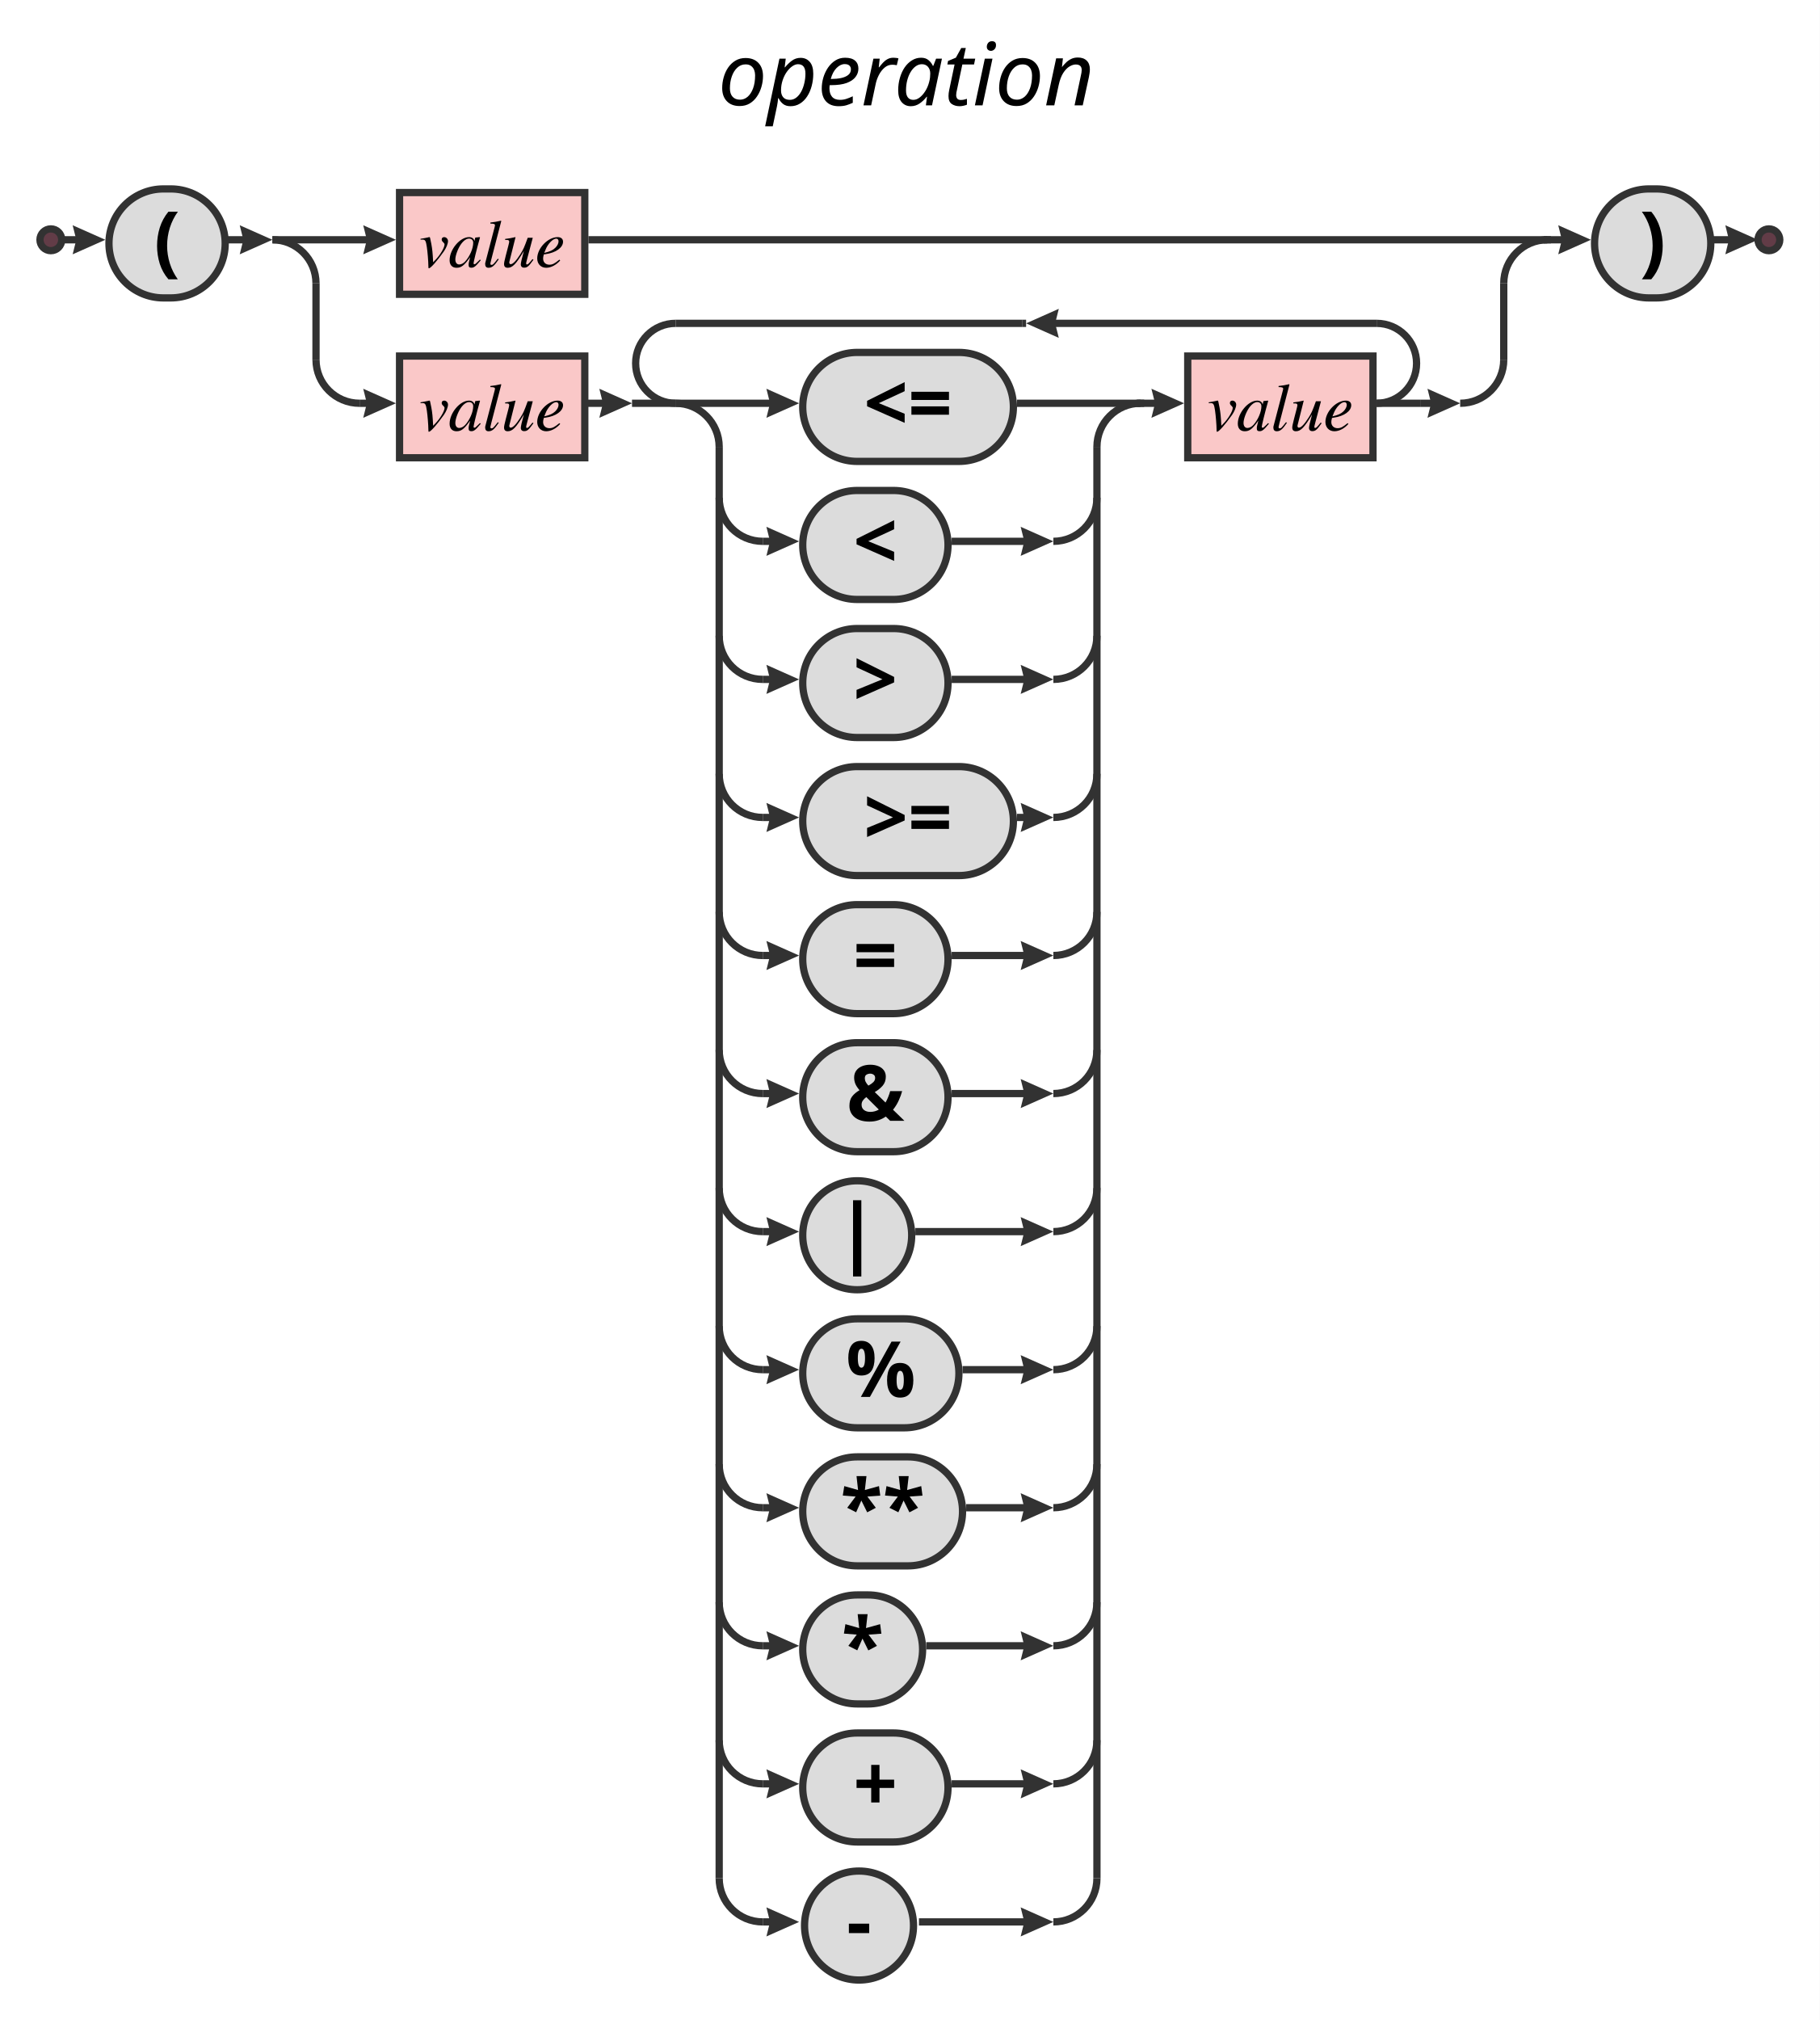
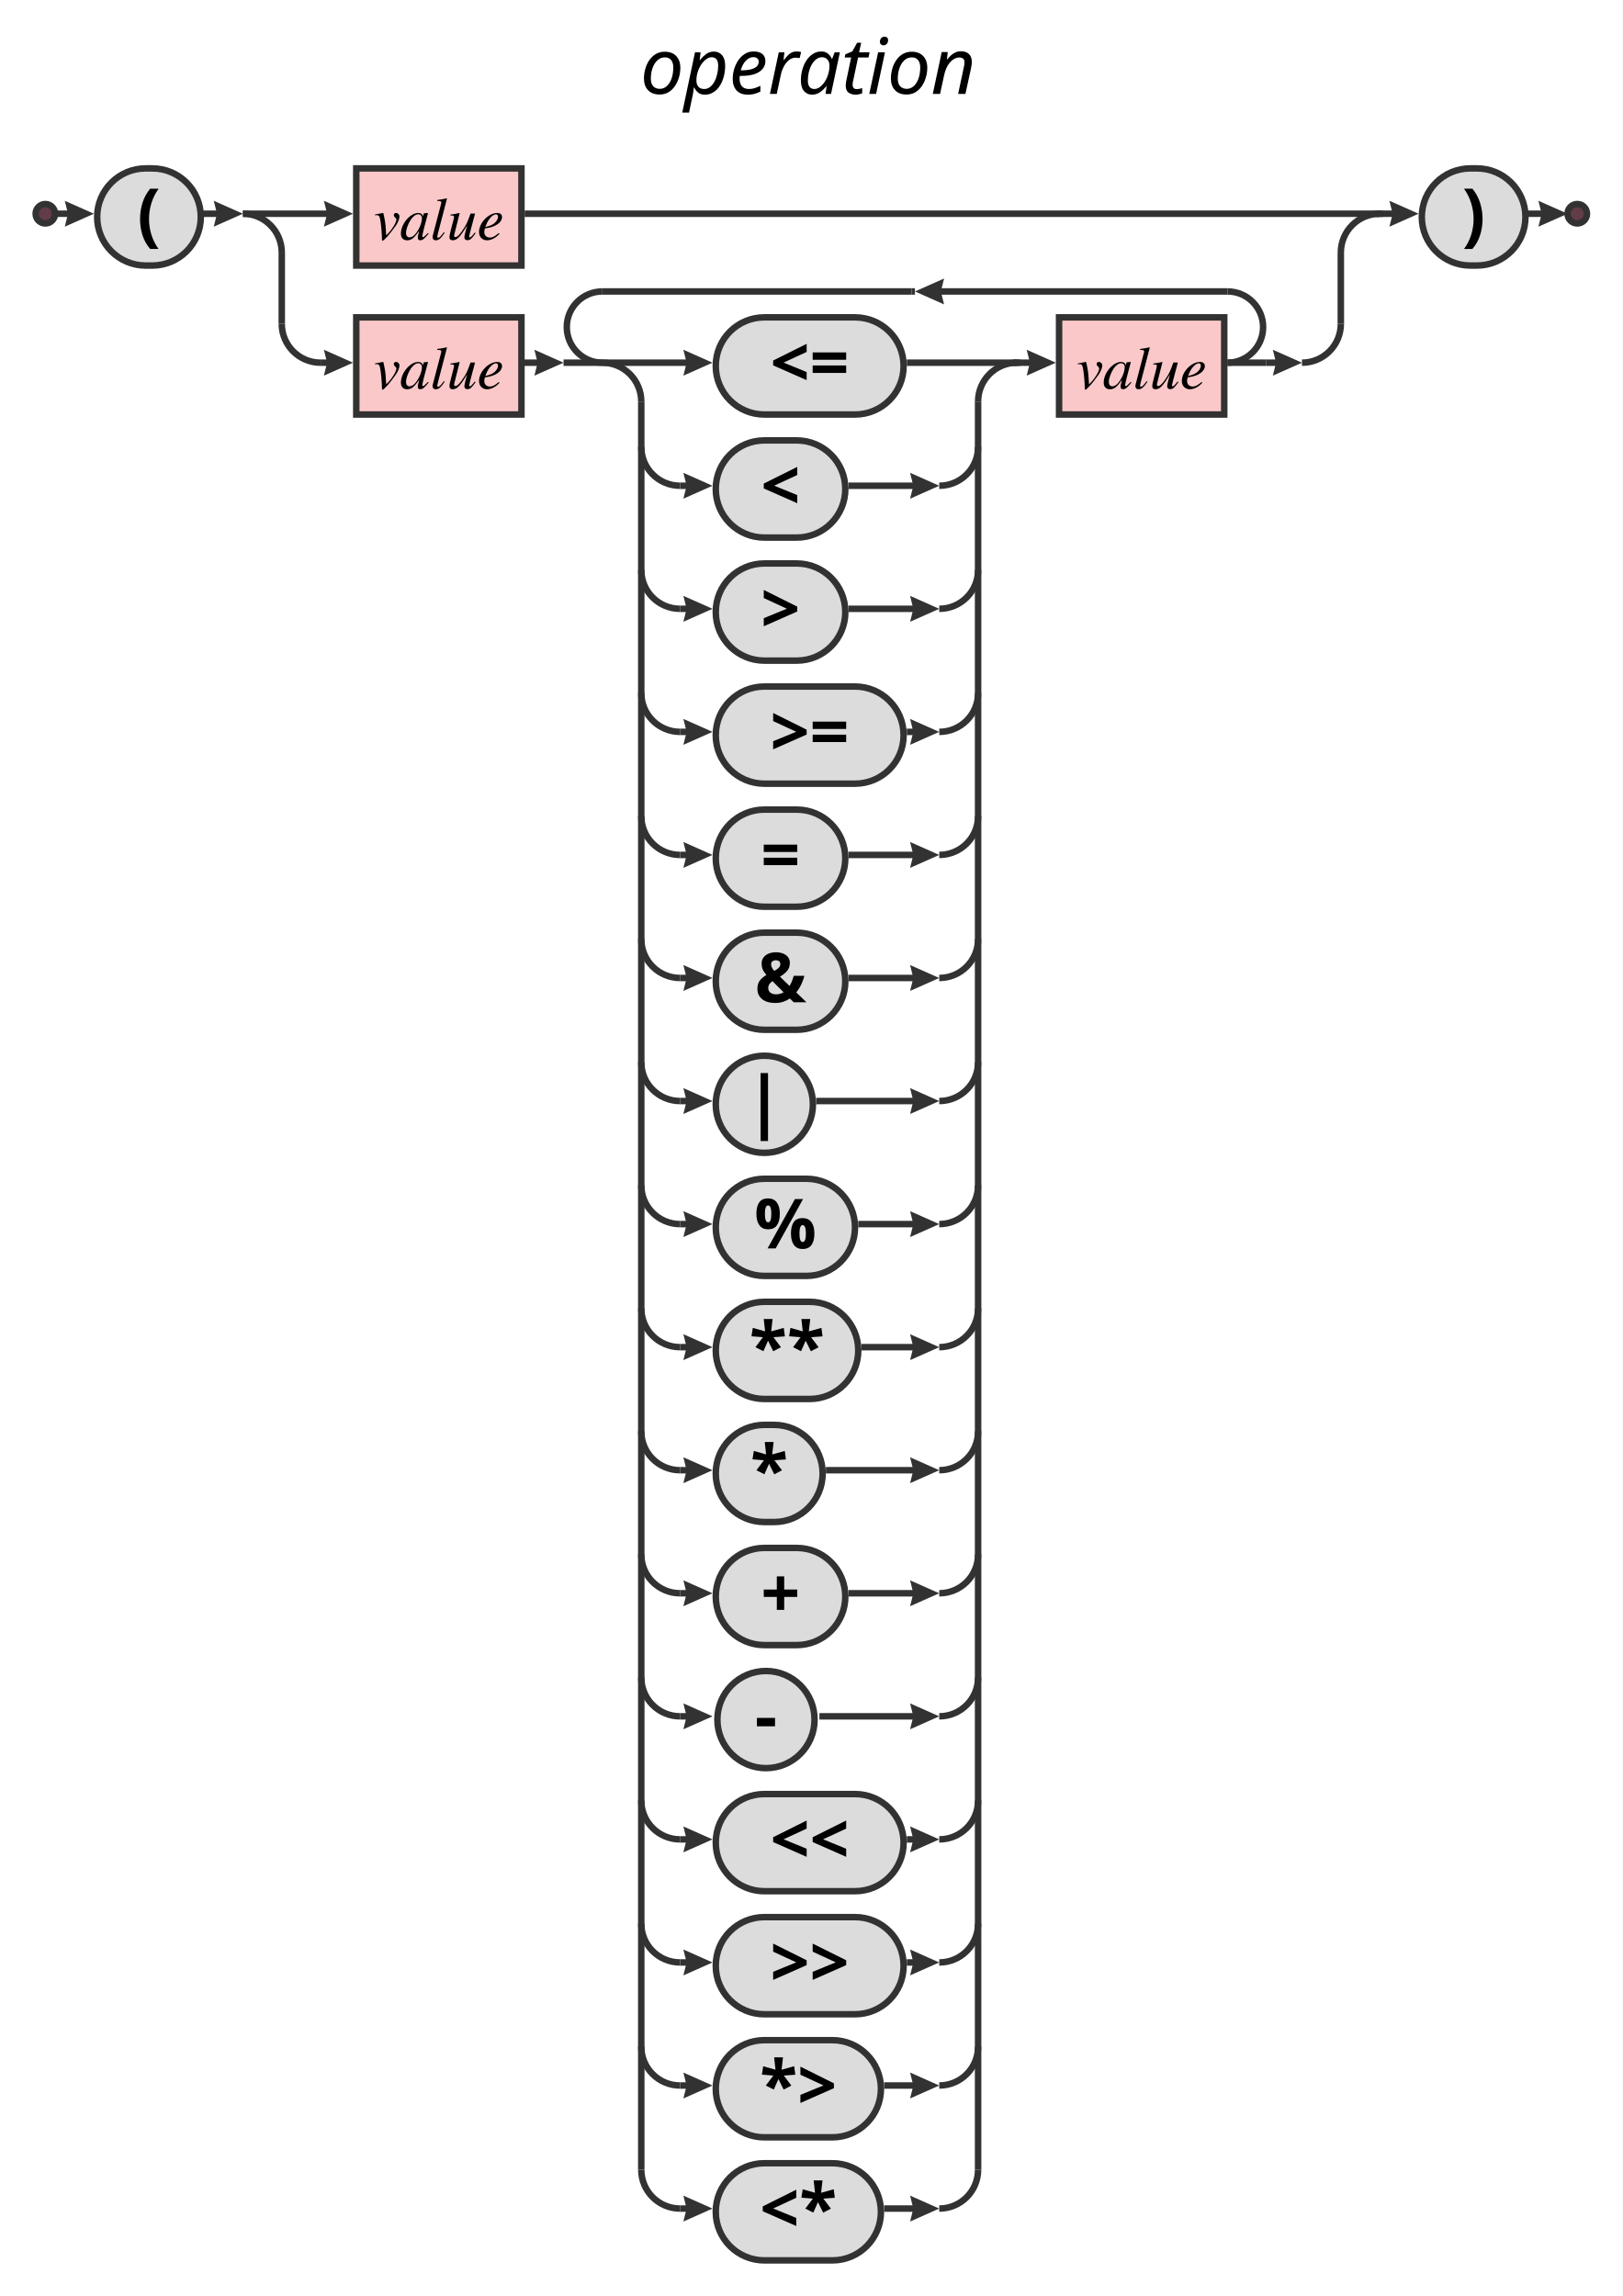
- <svg xmlns="http://www.w3.org/2000/svg" xml:space="preserve" width="501" height="556" version="1.1">
+ <svg xmlns="http://www.w3.org/2000/svg" xml:space="preserve" width="501" height="709" version="1.1">
  <style type="text/css">

+ .non-terminal_font {fill:#000000; text-anchor:middle;
+     font-family:Times; font-size:14pt; font-weight:normal; font-style:italic;}
+ .token_font {fill:#000000; text-anchor:middle;
+     font-family:Sans; font-size:16pt; font-weight:bold; font-style:normal;}
+ .space_font {fill:#000000; text-anchor:middle;
+     font-family:Sans; font-size:10pt; font-weight:normal; font-style:normal;}
+ .charclass_font {fill:#000000; text-anchor:middle;
+     font-family:Sans; font-size:16pt; font-weight:bold; font-style:normal;}
.definitive_font {fill:#000000; text-anchor:middle;
    font-family:Times; font-size:14pt; font-weight:normal; font-style:italic;}
- .space_font {fill:#000000; text-anchor:middle;
-     font-family:Sans; font-size:10pt; font-weight:normal; font-style:normal;}
- .title_font {fill:#000000; text-anchor:middle;
-     font-family:Sans; font-size:18pt; font-weight:normal; font-style:italic;}
.hash_font {fill:#000000; text-anchor:middle;
    font-family:Times; font-size:14pt; font-weight:normal; font-style:italic;}
.negative_font {fill:#000000; text-anchor:middle;
    font-family:Times; font-size:14pt; font-weight:normal; font-style:italic;}
- .token_font {fill:#000000; text-anchor:middle;
-     font-family:Sans; font-size:16pt; font-weight:bold; font-style:normal;}
- .charclass_font {fill:#000000; text-anchor:middle;
-     font-family:Sans; font-size:16pt; font-weight:bold; font-style:normal;}
- .non-terminal_font {fill:#000000; text-anchor:middle;
-     font-family:Times; font-size:14pt; font-weight:normal; font-style:italic;}
+ .title_font {fill:#000000; text-anchor:middle;
+     font-family:Sans; font-size:18pt; font-weight:normal; font-style:italic;}
.label {fill:#000;
  text-anchor:middle;
  font-size:16pt; font-weight:bold; font-family:Sans;}
.link {fill: #0D47A1;}
.link:hover {fill: #0D47A1; text-decoration:underline;}
.link:visited {fill: #4A148C;}

</style>
  <defs>
    <marker id="arrow" markerWidth="5" markerHeight="4" refX="2.5" refY="2" orient="auto" markerUnits="strokeWidth">
      <path d="M0,0 L0.5,2 L0,4 L4.5,2 z" fill="#323232" />
    </marker>
  </defs>
  <rect width="100%" height="100%" fill="white" />
-   <circle cx="14.0" cy="66.0" r="3.0" fill="#623C47" stroke-width="2" stroke="#323232" />
-   <path d="M45.0,82.0 A15.0,15.0 0 0,1 45.0,52.0 H47.0 A15.0,15.0 0 0,1 47.0,82.0 z" fill="#DCDCDC" stroke-width="2" stroke="#323232" />
+   <circle cx="14.0" cy="66.0" r="3.0" stroke-width="2" fill="#623C47" stroke="#323232" />
+   <path d="M45.0,82.0 A15.0,15.0 0 0,1 45.0,52.0 H47.0 A15.0,15.0 0 0,1 47.0,82.0 z" stroke-width="2" fill="#DCDCDC" stroke="#323232" />
  <text class="token_font" x="46.0" y="73.5">(</text>
-   <rect x="110.0" y="53.0" width="51.0" height="28.0" fill="#FAC8C8" stroke-width="2" stroke="#323232" />
-   <text class="definitive_font" x="135.5" y="73.5">value</text>
-   <rect x="110.0" y="98.0" width="51.0" height="28.0" fill="#FAC8C8" stroke-width="2" stroke="#323232" />
-   <text class="definitive_font" x="135.5" y="118.5">value</text>
-   <path d="M236.0,127.0 A15.0,15.0 0 0,1 236.0,97.0 H264.0 A15.0,15.0 0 0,1 264.0,127.0 z" fill="#DCDCDC" stroke-width="2" stroke="#323232" />
-   <text class="token_font" x="250.0" y="118.5">&lt;=</text>
-   <path d="M236.0,165.0 A15.0,15.0 0 0,1 236.0,135.0 H246.0 A15.0,15.0 0 0,1 246.0,165.0 z" fill="#DCDCDC" stroke-width="2" stroke="#323232" />
-   <text class="token_font" x="241.0" y="156.5">&lt;</text>
-   <path d="M236.0,203.0 A15.0,15.0 0 0,1 236.0,173.0 H246.0 A15.0,15.0 0 0,1 246.0,203.0 z" fill="#DCDCDC" stroke-width="2" stroke="#323232" />
-   <text class="token_font" x="241.0" y="194.5">&gt;</text>
-   <path d="M236.0,241.0 A15.0,15.0 0 0,1 236.0,211.0 H264.0 A15.0,15.0 0 0,1 264.0,241.0 z" fill="#DCDCDC" stroke-width="2" stroke="#323232" />
-   <text class="token_font" x="250.0" y="232.5">&gt;=</text>
-   <path d="M236.0,279.0 A15.0,15.0 0 0,1 236.0,249.0 H246.0 A15.0,15.0 0 0,1 246.0,279.0 z" fill="#DCDCDC" stroke-width="2" stroke="#323232" />
-   <text class="token_font" x="241.0" y="270.5">=</text>
-   <path d="M236.0,317.0 A15.0,15.0 0 0,1 236.0,287.0 H246.0 A15.0,15.0 0 0,1 246.0,317.0 z" fill="#DCDCDC" stroke-width="2" stroke="#323232" />
-   <text class="token_font" x="241.0" y="308.5">&amp;</text>
-   <circle cx="236.0" cy="340.0" r="15.0" fill="#DCDCDC" stroke-width="2" stroke="#323232" />
-   <text class="token_font" x="236.0" y="346.5">|</text>
-   <path d="M236.0,393.0 A15.0,15.0 0 0,1 236.0,363.0 H249.0 A15.0,15.0 0 0,1 249.0,393.0 z" fill="#DCDCDC" stroke-width="2" stroke="#323232" />
-   <text class="token_font" x="242.5" y="384.5">%</text>
-   <path d="M236.0,431.0 A15.0,15.0 0 0,1 236.0,401.0 H250.0 A15.0,15.0 0 0,1 250.0,431.0 z" fill="#DCDCDC" stroke-width="2" stroke="#323232" />
-   <text class="token_font" x="243.0" y="422.5">**</text>
-   <path d="M236.0,469.0 A15.0,15.0 0 0,1 236.0,439.0 H239.0 A15.0,15.0 0 0,1 239.0,469.0 z" fill="#DCDCDC" stroke-width="2" stroke="#323232" />
-   <text class="token_font" x="237.5" y="460.5">*</text>
-   <path d="M236.0,507.0 A15.0,15.0 0 0,1 236.0,477.0 H246.0 A15.0,15.0 0 0,1 246.0,507.0 z" fill="#DCDCDC" stroke-width="2" stroke="#323232" />
-   <text class="token_font" x="241.0" y="498.5">+</text>
-   <circle cx="236.5" cy="530.0" r="15.0" fill="#DCDCDC" stroke-width="2" stroke="#323232" />
-   <text class="token_font" x="236.5" y="536.5">-</text>
-   <line x1="186.0" y1="111.0" x2="216.0" y2="111.0" stroke-width="2" stroke="#323232" marker-end="url(#arrow)" />
-   <line x1="280.0" y1="111.0" x2="315.0" y2="111.0" stroke-width="2" stroke="#323232" />
-   <path d="M198.0,123.0 A12.0,12.0 0 0,0 186.0,111.0" fill="none" stroke-width="2" stroke="#323232" />
-   <line x1="210.0" y1="149.0" x2="216.0" y2="149.0" stroke-width="2" stroke="#323232" marker-end="url(#arrow)" />
-   <line x1="262.0" y1="149.0" x2="286.0" y2="149.0" stroke-width="2" stroke="#323232" marker-end="url(#arrow)" />
-   <path d="M198.0,137.0 A12.0,12.0 0 0,0 210.0,149.0" fill="none" stroke-width="2" stroke="#323232" />
-   <path d="M290.0,149.0 A12.0,12.0 0 0,0 302.0,137.0" fill="none" stroke-width="2" stroke="#323232" />
-   <line x1="210.0" y1="187.0" x2="216.0" y2="187.0" stroke-width="2" stroke="#323232" marker-end="url(#arrow)" />
-   <line x1="262.0" y1="187.0" x2="286.0" y2="187.0" stroke-width="2" stroke="#323232" marker-end="url(#arrow)" />
-   <path d="M198.0,175.0 A12.0,12.0 0 0,0 210.0,187.0" fill="none" stroke-width="2" stroke="#323232" />
-   <path d="M290.0,187.0 A12.0,12.0 0 0,0 302.0,175.0" fill="none" stroke-width="2" stroke="#323232" />
-   <line x1="210.0" y1="225.0" x2="216.0" y2="225.0" stroke-width="2" stroke="#323232" marker-end="url(#arrow)" />
-   <line x1="280.0" y1="225.0" x2="286.0" y2="225.0" stroke-width="2" stroke="#323232" marker-end="url(#arrow)" />
-   <path d="M198.0,213.0 A12.0,12.0 0 0,0 210.0,225.0" fill="none" stroke-width="2" stroke="#323232" />
-   <path d="M290.0,225.0 A12.0,12.0 0 0,0 302.0,213.0" fill="none" stroke-width="2" stroke="#323232" />
-   <line x1="210.0" y1="263.0" x2="216.0" y2="263.0" stroke-width="2" stroke="#323232" marker-end="url(#arrow)" />
-   <line x1="262.0" y1="263.0" x2="286.0" y2="263.0" stroke-width="2" stroke="#323232" marker-end="url(#arrow)" />
-   <path d="M198.0,251.0 A12.0,12.0 0 0,0 210.0,263.0" fill="none" stroke-width="2" stroke="#323232" />
-   <path d="M290.0,263.0 A12.0,12.0 0 0,0 302.0,251.0" fill="none" stroke-width="2" stroke="#323232" />
-   <line x1="210.0" y1="301.0" x2="216.0" y2="301.0" stroke-width="2" stroke="#323232" marker-end="url(#arrow)" />
-   <line x1="262.0" y1="301.0" x2="286.0" y2="301.0" stroke-width="2" stroke="#323232" marker-end="url(#arrow)" />
-   <path d="M198.0,289.0 A12.0,12.0 0 0,0 210.0,301.0" fill="none" stroke-width="2" stroke="#323232" />
-   <path d="M290.0,301.0 A12.0,12.0 0 0,0 302.0,289.0" fill="none" stroke-width="2" stroke="#323232" />
-   <line x1="210.0" y1="339.0" x2="216.0" y2="339.0" stroke-width="2" stroke="#323232" marker-end="url(#arrow)" />
-   <line x1="252.0" y1="339.0" x2="286.0" y2="339.0" stroke-width="2" stroke="#323232" marker-end="url(#arrow)" />
-   <path d="M198.0,327.0 A12.0,12.0 0 0,0 210.0,339.0" fill="none" stroke-width="2" stroke="#323232" />
-   <path d="M290.0,339.0 A12.0,12.0 0 0,0 302.0,327.0" fill="none" stroke-width="2" stroke="#323232" />
-   <line x1="210.0" y1="377.0" x2="216.0" y2="377.0" stroke-width="2" stroke="#323232" marker-end="url(#arrow)" />
-   <line x1="265.0" y1="377.0" x2="286.0" y2="377.0" stroke-width="2" stroke="#323232" marker-end="url(#arrow)" />
-   <path d="M198.0,365.0 A12.0,12.0 0 0,0 210.0,377.0" fill="none" stroke-width="2" stroke="#323232" />
-   <path d="M290.0,377.0 A12.0,12.0 0 0,0 302.0,365.0" fill="none" stroke-width="2" stroke="#323232" />
-   <line x1="210.0" y1="415.0" x2="216.0" y2="415.0" stroke-width="2" stroke="#323232" marker-end="url(#arrow)" />
-   <line x1="266.0" y1="415.0" x2="286.0" y2="415.0" stroke-width="2" stroke="#323232" marker-end="url(#arrow)" />
-   <path d="M198.0,403.0 A12.0,12.0 0 0,0 210.0,415.0" fill="none" stroke-width="2" stroke="#323232" />
-   <path d="M290.0,415.0 A12.0,12.0 0 0,0 302.0,403.0" fill="none" stroke-width="2" stroke="#323232" />
-   <line x1="210.0" y1="453.0" x2="216.0" y2="453.0" stroke-width="2" stroke="#323232" marker-end="url(#arrow)" />
-   <line x1="255.0" y1="453.0" x2="286.0" y2="453.0" stroke-width="2" stroke="#323232" marker-end="url(#arrow)" />
-   <path d="M198.0,441.0 A12.0,12.0 0 0,0 210.0,453.0" fill="none" stroke-width="2" stroke="#323232" />
-   <path d="M290.0,453.0 A12.0,12.0 0 0,0 302.0,441.0" fill="none" stroke-width="2" stroke="#323232" />
-   <line x1="210.0" y1="491.0" x2="216.0" y2="491.0" stroke-width="2" stroke="#323232" marker-end="url(#arrow)" />
-   <line x1="262.0" y1="491.0" x2="286.0" y2="491.0" stroke-width="2" stroke="#323232" marker-end="url(#arrow)" />
-   <path d="M198.0,479.0 A12.0,12.0 0 0,0 210.0,491.0" fill="none" stroke-width="2" stroke="#323232" />
-   <path d="M290.0,491.0 A12.0,12.0 0 0,0 302.0,479.0" fill="none" stroke-width="2" stroke="#323232" />
-   <line x1="210.0" y1="529.0" x2="216.0" y2="529.0" stroke-width="2" stroke="#323232" marker-end="url(#arrow)" />
-   <line x1="253.0" y1="529.0" x2="286.0" y2="529.0" stroke-width="2" stroke="#323232" marker-end="url(#arrow)" />
-   <path d="M198.0,517.0 A12.0,12.0 0 0,0 210.0,529.0" fill="none" stroke-width="2" stroke="#323232" />
-   <path d="M290.0,529.0 A12.0,12.0 0 0,0 302.0,517.0" fill="none" stroke-width="2" stroke="#323232" />
-   <path d="M314.0,111.0 A12.0,12.0 0 0,0 302.0,123.0" fill="none" stroke-width="2" stroke="#323232" />
-   <line x1="198.0" y1="517.0" x2="198.0" y2="123.0" stroke-width="2" stroke="#323232" />
-   <line x1="302.0" y1="517.0" x2="302.0" y2="123.0" stroke-width="2" stroke="#323232" />
-   <rect x="327.0" y="98.0" width="51.0" height="28.0" fill="#FAC8C8" stroke-width="2" stroke="#323232" />
-   <text class="definitive_font" x="352.5" y="118.5">value</text>
-   <line x1="313.0" y1="111.0" x2="322.0" y2="111.0" stroke-width="2" stroke="#323232" marker-end="url(#arrow)" />
-   <line x1="281.5" y1="89.0" x2="282.5" y2="89.0" stroke-width="2" stroke="#323232" />
-   <line x1="186.0" y1="89.0" x2="281.5" y2="89.0" stroke-width="2" stroke="#323232" />
-   <line x1="379.0" y1="89.0" x2="286.5" y2="89" stroke-width="2" stroke="#323232" marker-end="url(#arrow)" />
-   <line x1="174.0" y1="111.0" x2="186.0" y2="111.0" stroke-width="2" stroke="#323232" />
-   <path d="M186.0,89.0 A11.0,11.0 0 0,0 186.0,111.0" fill="none" stroke-width="2" stroke="#323232" />
-   <path d="M379.0,111.0 A11.0,11.0 0 0,0 379.0,89.0" fill="none" stroke-width="2" stroke="#323232" />
-   <line x1="379.0" y1="111.0" x2="391.0" y2="111.0" stroke-width="2" stroke="#323232" />
-   <line x1="161.0" y1="111.0" x2="170.0" y2="111.0" stroke-width="2" stroke="#323232" marker-end="url(#arrow)" />
+   <rect x="110.0" y="52.0" width="51.0" height="30.0" stroke-width="2" fill="#FAC8C8" stroke="#323232" />
+   <text class="definitive_font" x="135.5" y="74.0">value</text>
+   <rect x="110.0" y="98.0" width="51.0" height="30.0" stroke-width="2" fill="#FAC8C8" stroke="#323232" />
+   <text class="definitive_font" x="135.5" y="120.0">value</text>
+   <path d="M236.0,128.0 A15.0,15.0 0 0,1 236.0,98.0 H264.0 A15.0,15.0 0 0,1 264.0,128.0 z" stroke-width="2" fill="#DCDCDC" stroke="#323232" />
+   <text class="token_font" x="250.0" y="119.5">&lt;=</text>
+   <path d="M236.0,166.0 A15.0,15.0 0 0,1 236.0,136.0 H246.0 A15.0,15.0 0 0,1 246.0,166.0 z" stroke-width="2" fill="#DCDCDC" stroke="#323232" />
+   <text class="token_font" x="241.0" y="157.5">&lt;</text>
+   <path d="M236.0,204.0 A15.0,15.0 0 0,1 236.0,174.0 H246.0 A15.0,15.0 0 0,1 246.0,204.0 z" stroke-width="2" fill="#DCDCDC" stroke="#323232" />
+   <text class="token_font" x="241.0" y="195.5">&gt;</text>
+   <path d="M236.0,242.0 A15.0,15.0 0 0,1 236.0,212.0 H264.0 A15.0,15.0 0 0,1 264.0,242.0 z" stroke-width="2" fill="#DCDCDC" stroke="#323232" />
+   <text class="token_font" x="250.0" y="233.5">&gt;=</text>
+   <path d="M236.0,280.0 A15.0,15.0 0 0,1 236.0,250.0 H246.0 A15.0,15.0 0 0,1 246.0,280.0 z" stroke-width="2" fill="#DCDCDC" stroke="#323232" />
+   <text class="token_font" x="241.0" y="271.5">=</text>
+   <path d="M236.0,318.0 A15.0,15.0 0 0,1 236.0,288.0 H246.0 A15.0,15.0 0 0,1 246.0,318.0 z" stroke-width="2" fill="#DCDCDC" stroke="#323232" />
+   <text class="token_font" x="241.0" y="309.5">&amp;</text>
+   <circle cx="236.0" cy="341.0" r="15.0" stroke-width="2" fill="#DCDCDC" stroke="#323232" />
+   <text class="token_font" x="236.0" y="347.5">|</text>
+   <path d="M236.0,394.0 A15.0,15.0 0 0,1 236.0,364.0 H249.0 A15.0,15.0 0 0,1 249.0,394.0 z" stroke-width="2" fill="#DCDCDC" stroke="#323232" />
+   <text class="token_font" x="242.5" y="385.5">%</text>
+   <path d="M236.0,432.0 A15.0,15.0 0 0,1 236.0,402.0 H250.0 A15.0,15.0 0 0,1 250.0,432.0 z" stroke-width="2" fill="#DCDCDC" stroke="#323232" />
+   <text class="token_font" x="243.0" y="423.5">**</text>
+   <path d="M236.0,470.0 A15.0,15.0 0 0,1 236.0,440.0 H239.0 A15.0,15.0 0 0,1 239.0,470.0 z" stroke-width="2" fill="#DCDCDC" stroke="#323232" />
+   <text class="token_font" x="237.5" y="461.5">*</text>
+   <path d="M236.0,508.0 A15.0,15.0 0 0,1 236.0,478.0 H246.0 A15.0,15.0 0 0,1 246.0,508.0 z" stroke-width="2" fill="#DCDCDC" stroke="#323232" />
+   <text class="token_font" x="241.0" y="499.5">+</text>
+   <circle cx="236.5" cy="531.0" r="15.0" stroke-width="2" fill="#DCDCDC" stroke="#323232" />
+   <text class="token_font" x="236.5" y="537.5">-</text>
+   <path d="M236.0,584.0 A15.0,15.0 0 0,1 236.0,554.0 H264.0 A15.0,15.0 0 0,1 264.0,584.0 z" stroke-width="2" fill="#DCDCDC" stroke="#323232" />
+   <text class="token_font" x="250.0" y="575.5">&lt;&lt;</text>
+   <path d="M236.0,622.0 A15.0,15.0 0 0,1 236.0,592.0 H264.0 A15.0,15.0 0 0,1 264.0,622.0 z" stroke-width="2" fill="#DCDCDC" stroke="#323232" />
+   <text class="token_font" x="250.0" y="613.5">&gt;&gt;</text>
+   <path d="M236.0,660.0 A15.0,15.0 0 0,1 236.0,630.0 H257.0 A15.0,15.0 0 0,1 257.0,660.0 z" stroke-width="2" fill="#DCDCDC" stroke="#323232" />
+   <text class="token_font" x="246.5" y="651.5">*&gt;</text>
+   <path d="M236.0,698.0 A15.0,15.0 0 0,1 236.0,668.0 H257.0 A15.0,15.0 0 0,1 257.0,698.0 z" stroke-width="2" fill="#DCDCDC" stroke="#323232" />
+   <text class="token_font" x="246.5" y="689.5">&lt;*</text>
+   <line x1="186.0" y1="112.0" x2="216.0" y2="112.0" stroke-width="2" stroke="#323232" marker-end="url(#arrow)" />
+   <line x1="280.0" y1="112.0" x2="315.0" y2="112.0" stroke-width="2" stroke="#323232" />
+   <path d="M198.0,124.0 A12.0,12.0 0 0,0 186.0,112.0" stroke-width="2" fill="none" stroke="#323232" />
+   <line x1="210.0" y1="150.0" x2="216.0" y2="150.0" stroke-width="2" stroke="#323232" marker-end="url(#arrow)" />
+   <line x1="262.0" y1="150.0" x2="286.0" y2="150.0" stroke-width="2" stroke="#323232" marker-end="url(#arrow)" />
+   <path d="M198.0,138.0 A12.0,12.0 0 0,0 210.0,150.0" stroke-width="2" fill="none" stroke="#323232" />
+   <path d="M290.0,150.0 A12.0,12.0 0 0,0 302.0,138.0" stroke-width="2" fill="none" stroke="#323232" />
+   <line x1="210.0" y1="188.0" x2="216.0" y2="188.0" stroke-width="2" stroke="#323232" marker-end="url(#arrow)" />
+   <line x1="262.0" y1="188.0" x2="286.0" y2="188.0" stroke-width="2" stroke="#323232" marker-end="url(#arrow)" />
+   <path d="M198.0,176.0 A12.0,12.0 0 0,0 210.0,188.0" stroke-width="2" fill="none" stroke="#323232" />
+   <path d="M290.0,188.0 A12.0,12.0 0 0,0 302.0,176.0" stroke-width="2" fill="none" stroke="#323232" />
+   <line x1="210.0" y1="226.0" x2="216.0" y2="226.0" stroke-width="2" stroke="#323232" marker-end="url(#arrow)" />
+   <line x1="280.0" y1="226.0" x2="286.0" y2="226.0" stroke-width="2" stroke="#323232" marker-end="url(#arrow)" />
+   <path d="M198.0,214.0 A12.0,12.0 0 0,0 210.0,226.0" stroke-width="2" fill="none" stroke="#323232" />
+   <path d="M290.0,226.0 A12.0,12.0 0 0,0 302.0,214.0" stroke-width="2" fill="none" stroke="#323232" />
+   <line x1="210.0" y1="264.0" x2="216.0" y2="264.0" stroke-width="2" stroke="#323232" marker-end="url(#arrow)" />
+   <line x1="262.0" y1="264.0" x2="286.0" y2="264.0" stroke-width="2" stroke="#323232" marker-end="url(#arrow)" />
+   <path d="M198.0,252.0 A12.0,12.0 0 0,0 210.0,264.0" stroke-width="2" fill="none" stroke="#323232" />
+   <path d="M290.0,264.0 A12.0,12.0 0 0,0 302.0,252.0" stroke-width="2" fill="none" stroke="#323232" />
+   <line x1="210.0" y1="302.0" x2="216.0" y2="302.0" stroke-width="2" stroke="#323232" marker-end="url(#arrow)" />
+   <line x1="262.0" y1="302.0" x2="286.0" y2="302.0" stroke-width="2" stroke="#323232" marker-end="url(#arrow)" />
+   <path d="M198.0,290.0 A12.0,12.0 0 0,0 210.0,302.0" stroke-width="2" fill="none" stroke="#323232" />
+   <path d="M290.0,302.0 A12.0,12.0 0 0,0 302.0,290.0" stroke-width="2" fill="none" stroke="#323232" />
+   <line x1="210.0" y1="340.0" x2="216.0" y2="340.0" stroke-width="2" stroke="#323232" marker-end="url(#arrow)" />
+   <line x1="252.0" y1="340.0" x2="286.0" y2="340.0" stroke-width="2" stroke="#323232" marker-end="url(#arrow)" />
+   <path d="M198.0,328.0 A12.0,12.0 0 0,0 210.0,340.0" stroke-width="2" fill="none" stroke="#323232" />
+   <path d="M290.0,340.0 A12.0,12.0 0 0,0 302.0,328.0" stroke-width="2" fill="none" stroke="#323232" />
+   <line x1="210.0" y1="378.0" x2="216.0" y2="378.0" stroke-width="2" stroke="#323232" marker-end="url(#arrow)" />
+   <line x1="265.0" y1="378.0" x2="286.0" y2="378.0" stroke-width="2" stroke="#323232" marker-end="url(#arrow)" />
+   <path d="M198.0,366.0 A12.0,12.0 0 0,0 210.0,378.0" stroke-width="2" fill="none" stroke="#323232" />
+   <path d="M290.0,378.0 A12.0,12.0 0 0,0 302.0,366.0" stroke-width="2" fill="none" stroke="#323232" />
+   <line x1="210.0" y1="416.0" x2="216.0" y2="416.0" stroke-width="2" stroke="#323232" marker-end="url(#arrow)" />
+   <line x1="266.0" y1="416.0" x2="286.0" y2="416.0" stroke-width="2" stroke="#323232" marker-end="url(#arrow)" />
+   <path d="M198.0,404.0 A12.0,12.0 0 0,0 210.0,416.0" stroke-width="2" fill="none" stroke="#323232" />
+   <path d="M290.0,416.0 A12.0,12.0 0 0,0 302.0,404.0" stroke-width="2" fill="none" stroke="#323232" />
+   <line x1="210.0" y1="454.0" x2="216.0" y2="454.0" stroke-width="2" stroke="#323232" marker-end="url(#arrow)" />
+   <line x1="255.0" y1="454.0" x2="286.0" y2="454.0" stroke-width="2" stroke="#323232" marker-end="url(#arrow)" />
+   <path d="M198.0,442.0 A12.0,12.0 0 0,0 210.0,454.0" stroke-width="2" fill="none" stroke="#323232" />
+   <path d="M290.0,454.0 A12.0,12.0 0 0,0 302.0,442.0" stroke-width="2" fill="none" stroke="#323232" />
+   <line x1="210.0" y1="492.0" x2="216.0" y2="492.0" stroke-width="2" stroke="#323232" marker-end="url(#arrow)" />
+   <line x1="262.0" y1="492.0" x2="286.0" y2="492.0" stroke-width="2" stroke="#323232" marker-end="url(#arrow)" />
+   <path d="M198.0,480.0 A12.0,12.0 0 0,0 210.0,492.0" stroke-width="2" fill="none" stroke="#323232" />
+   <path d="M290.0,492.0 A12.0,12.0 0 0,0 302.0,480.0" stroke-width="2" fill="none" stroke="#323232" />
+   <line x1="210.0" y1="530.0" x2="216.0" y2="530.0" stroke-width="2" stroke="#323232" marker-end="url(#arrow)" />
+   <line x1="253.0" y1="530.0" x2="286.0" y2="530.0" stroke-width="2" stroke="#323232" marker-end="url(#arrow)" />
+   <path d="M198.0,518.0 A12.0,12.0 0 0,0 210.0,530.0" stroke-width="2" fill="none" stroke="#323232" />
+   <path d="M290.0,530.0 A12.0,12.0 0 0,0 302.0,518.0" stroke-width="2" fill="none" stroke="#323232" />
+   <line x1="210.0" y1="568.0" x2="216.0" y2="568.0" stroke-width="2" stroke="#323232" marker-end="url(#arrow)" />
+   <line x1="280.0" y1="568.0" x2="286.0" y2="568.0" stroke-width="2" stroke="#323232" marker-end="url(#arrow)" />
+   <path d="M198.0,556.0 A12.0,12.0 0 0,0 210.0,568.0" stroke-width="2" fill="none" stroke="#323232" />
+   <path d="M290.0,568.0 A12.0,12.0 0 0,0 302.0,556.0" stroke-width="2" fill="none" stroke="#323232" />
+   <line x1="210.0" y1="606.0" x2="216.0" y2="606.0" stroke-width="2" stroke="#323232" marker-end="url(#arrow)" />
+   <line x1="280.0" y1="606.0" x2="286.0" y2="606.0" stroke-width="2" stroke="#323232" marker-end="url(#arrow)" />
+   <path d="M198.0,594.0 A12.0,12.0 0 0,0 210.0,606.0" stroke-width="2" fill="none" stroke="#323232" />
+   <path d="M290.0,606.0 A12.0,12.0 0 0,0 302.0,594.0" stroke-width="2" fill="none" stroke="#323232" />
+   <line x1="210.0" y1="644.0" x2="216.0" y2="644.0" stroke-width="2" stroke="#323232" marker-end="url(#arrow)" />
+   <line x1="273.0" y1="644.0" x2="286.0" y2="644.0" stroke-width="2" stroke="#323232" marker-end="url(#arrow)" />
+   <path d="M198.0,632.0 A12.0,12.0 0 0,0 210.0,644.0" stroke-width="2" fill="none" stroke="#323232" />
+   <path d="M290.0,644.0 A12.0,12.0 0 0,0 302.0,632.0" stroke-width="2" fill="none" stroke="#323232" />
+   <line x1="210.0" y1="682.0" x2="216.0" y2="682.0" stroke-width="2" stroke="#323232" marker-end="url(#arrow)" />
+   <line x1="273.0" y1="682.0" x2="286.0" y2="682.0" stroke-width="2" stroke="#323232" marker-end="url(#arrow)" />
+   <path d="M198.0,670.0 A12.0,12.0 0 0,0 210.0,682.0" stroke-width="2" fill="none" stroke="#323232" />
+   <path d="M290.0,682.0 A12.0,12.0 0 0,0 302.0,670.0" stroke-width="2" fill="none" stroke="#323232" />
+   <path d="M314.0,112.0 A12.0,12.0 0 0,0 302.0,124.0" stroke-width="2" fill="none" stroke="#323232" />
+   <line x1="198.0" y1="670.0" x2="198.0" y2="124.0" stroke-width="2" stroke="#323232" />
+   <line x1="302.0" y1="670.0" x2="302.0" y2="124.0" stroke-width="2" stroke="#323232" />
+   <rect x="327.0" y="98.0" width="51.0" height="30.0" stroke-width="2" fill="#FAC8C8" stroke="#323232" />
+   <text class="definitive_font" x="352.5" y="120.0">value</text>
+   <line x1="313.0" y1="112.0" x2="322.0" y2="112.0" stroke-width="2" stroke="#323232" marker-end="url(#arrow)" />
+   <line x1="281.5" y1="90.0" x2="282.5" y2="90.0" stroke-width="2" stroke="#323232" />
+   <line x1="186.0" y1="90.0" x2="281.5" y2="90.0" stroke-width="2" stroke="#323232" />
+   <line x1="379.0" y1="90.0" x2="286.5" y2="90" stroke-width="2" stroke="#323232" marker-end="url(#arrow)" />
+   <line x1="174.0" y1="112.0" x2="186.0" y2="112.0" stroke-width="2" stroke="#323232" />
+   <path d="M186.0,90.0 A11.0,11.0 0 0,0 186.0,112.0" stroke-width="2" fill="none" stroke="#323232" />
+   <path d="M379.0,112.0 A11.0,11.0 0 0,0 379.0,90.0" stroke-width="2" fill="none" stroke="#323232" />
+   <line x1="379.0" y1="112.0" x2="391.0" y2="112.0" stroke-width="2" stroke="#323232" />
+   <line x1="161.0" y1="112.0" x2="170.0" y2="112.0" stroke-width="2" stroke="#323232" marker-end="url(#arrow)" />
  <line x1="75.0" y1="66.0" x2="105.0" y2="66.0" stroke-width="2" stroke="#323232" marker-end="url(#arrow)" />
  <line x1="162.0" y1="66.0" x2="427.0" y2="66.0" stroke-width="2" stroke="#323232" />
-   <path d="M87.0,78.0 A12.0,12.0 0 0,0 75.0,66.0" fill="none" stroke-width="2" stroke="#323232" />
-   <line x1="99.0" y1="111.0" x2="105.0" y2="111.0" stroke-width="2" stroke="#323232" marker-end="url(#arrow)" />
-   <line x1="391.0" y1="111.0" x2="398.0" y2="111.0" stroke-width="2" stroke="#323232" marker-end="url(#arrow)" />
-   <path d="M87.0,99.0 A12.0,12.0 0 0,0 99.0,111.0" fill="none" stroke-width="2" stroke="#323232" />
-   <path d="M402.0,111.0 A12.0,12.0 0 0,0 414.0,99.0" fill="none" stroke-width="2" stroke="#323232" />
-   <path d="M426.0,66.0 A12.0,12.0 0 0,0 414.0,78.0" fill="none" stroke-width="2" stroke="#323232" />
-   <line x1="87.0" y1="99.0" x2="87.0" y2="78.0" stroke-width="2" stroke="#323232" />
-   <line x1="414.0" y1="99.0" x2="414.0" y2="78.0" stroke-width="2" stroke="#323232" />
+   <path d="M87.0,78.0 A12.0,12.0 0 0,0 75.0,66.0" stroke-width="2" fill="none" stroke="#323232" />
+   <line x1="99.0" y1="112.0" x2="105.0" y2="112.0" stroke-width="2" stroke="#323232" marker-end="url(#arrow)" />
+   <line x1="391.0" y1="112.0" x2="398.0" y2="112.0" stroke-width="2" stroke="#323232" marker-end="url(#arrow)" />
+   <path d="M87.0,100.0 A12.0,12.0 0 0,0 99.0,112.0" stroke-width="2" fill="none" stroke="#323232" />
+   <path d="M402.0,112.0 A12.0,12.0 0 0,0 414.0,100.0" stroke-width="2" fill="none" stroke="#323232" />
+   <path d="M426.0,66.0 A12.0,12.0 0 0,0 414.0,78.0" stroke-width="2" fill="none" stroke="#323232" />
+   <line x1="87.0" y1="100.0" x2="87.0" y2="78.0" stroke-width="2" stroke="#323232" />
+   <line x1="414.0" y1="100.0" x2="414.0" y2="78.0" stroke-width="2" stroke="#323232" />
  <line x1="62.0" y1="66.0" x2="71.0" y2="66.0" stroke-width="2" stroke="#323232" marker-end="url(#arrow)" />
-   <path d="M454.0,82.0 A15.0,15.0 0 0,1 454.0,52.0 H456.0 A15.0,15.0 0 0,1 456.0,82.0 z" fill="#DCDCDC" stroke-width="2" stroke="#323232" />
+   <path d="M454.0,82.0 A15.0,15.0 0 0,1 454.0,52.0 H456.0 A15.0,15.0 0 0,1 456.0,82.0 z" stroke-width="2" fill="#DCDCDC" stroke="#323232" />
  <text class="token_font" x="455.0" y="73.5">)</text>
  <line x1="425.0" y1="66.0" x2="434.0" y2="66.0" stroke-width="2" stroke="#323232" marker-end="url(#arrow)" />
  <line x1="16.0" y1="66.0" x2="25.0" y2="66.0" stroke-width="2" stroke="#323232" marker-end="url(#arrow)" />
-   <circle cx="487.0" cy="66.0" r="3.0" fill="#623C47" stroke-width="2" stroke="#323232" />
+   <circle cx="487.0" cy="66.0" r="3.0" stroke-width="2" fill="#623C47" stroke="#323232" />
  <line x1="471.0" y1="66.0" x2="480.0" y2="66.0" stroke-width="2" stroke="#323232" marker-end="url(#arrow)" />
  <text class="title_font" x="249.5" y="29.0">operation</text>
</svg>
